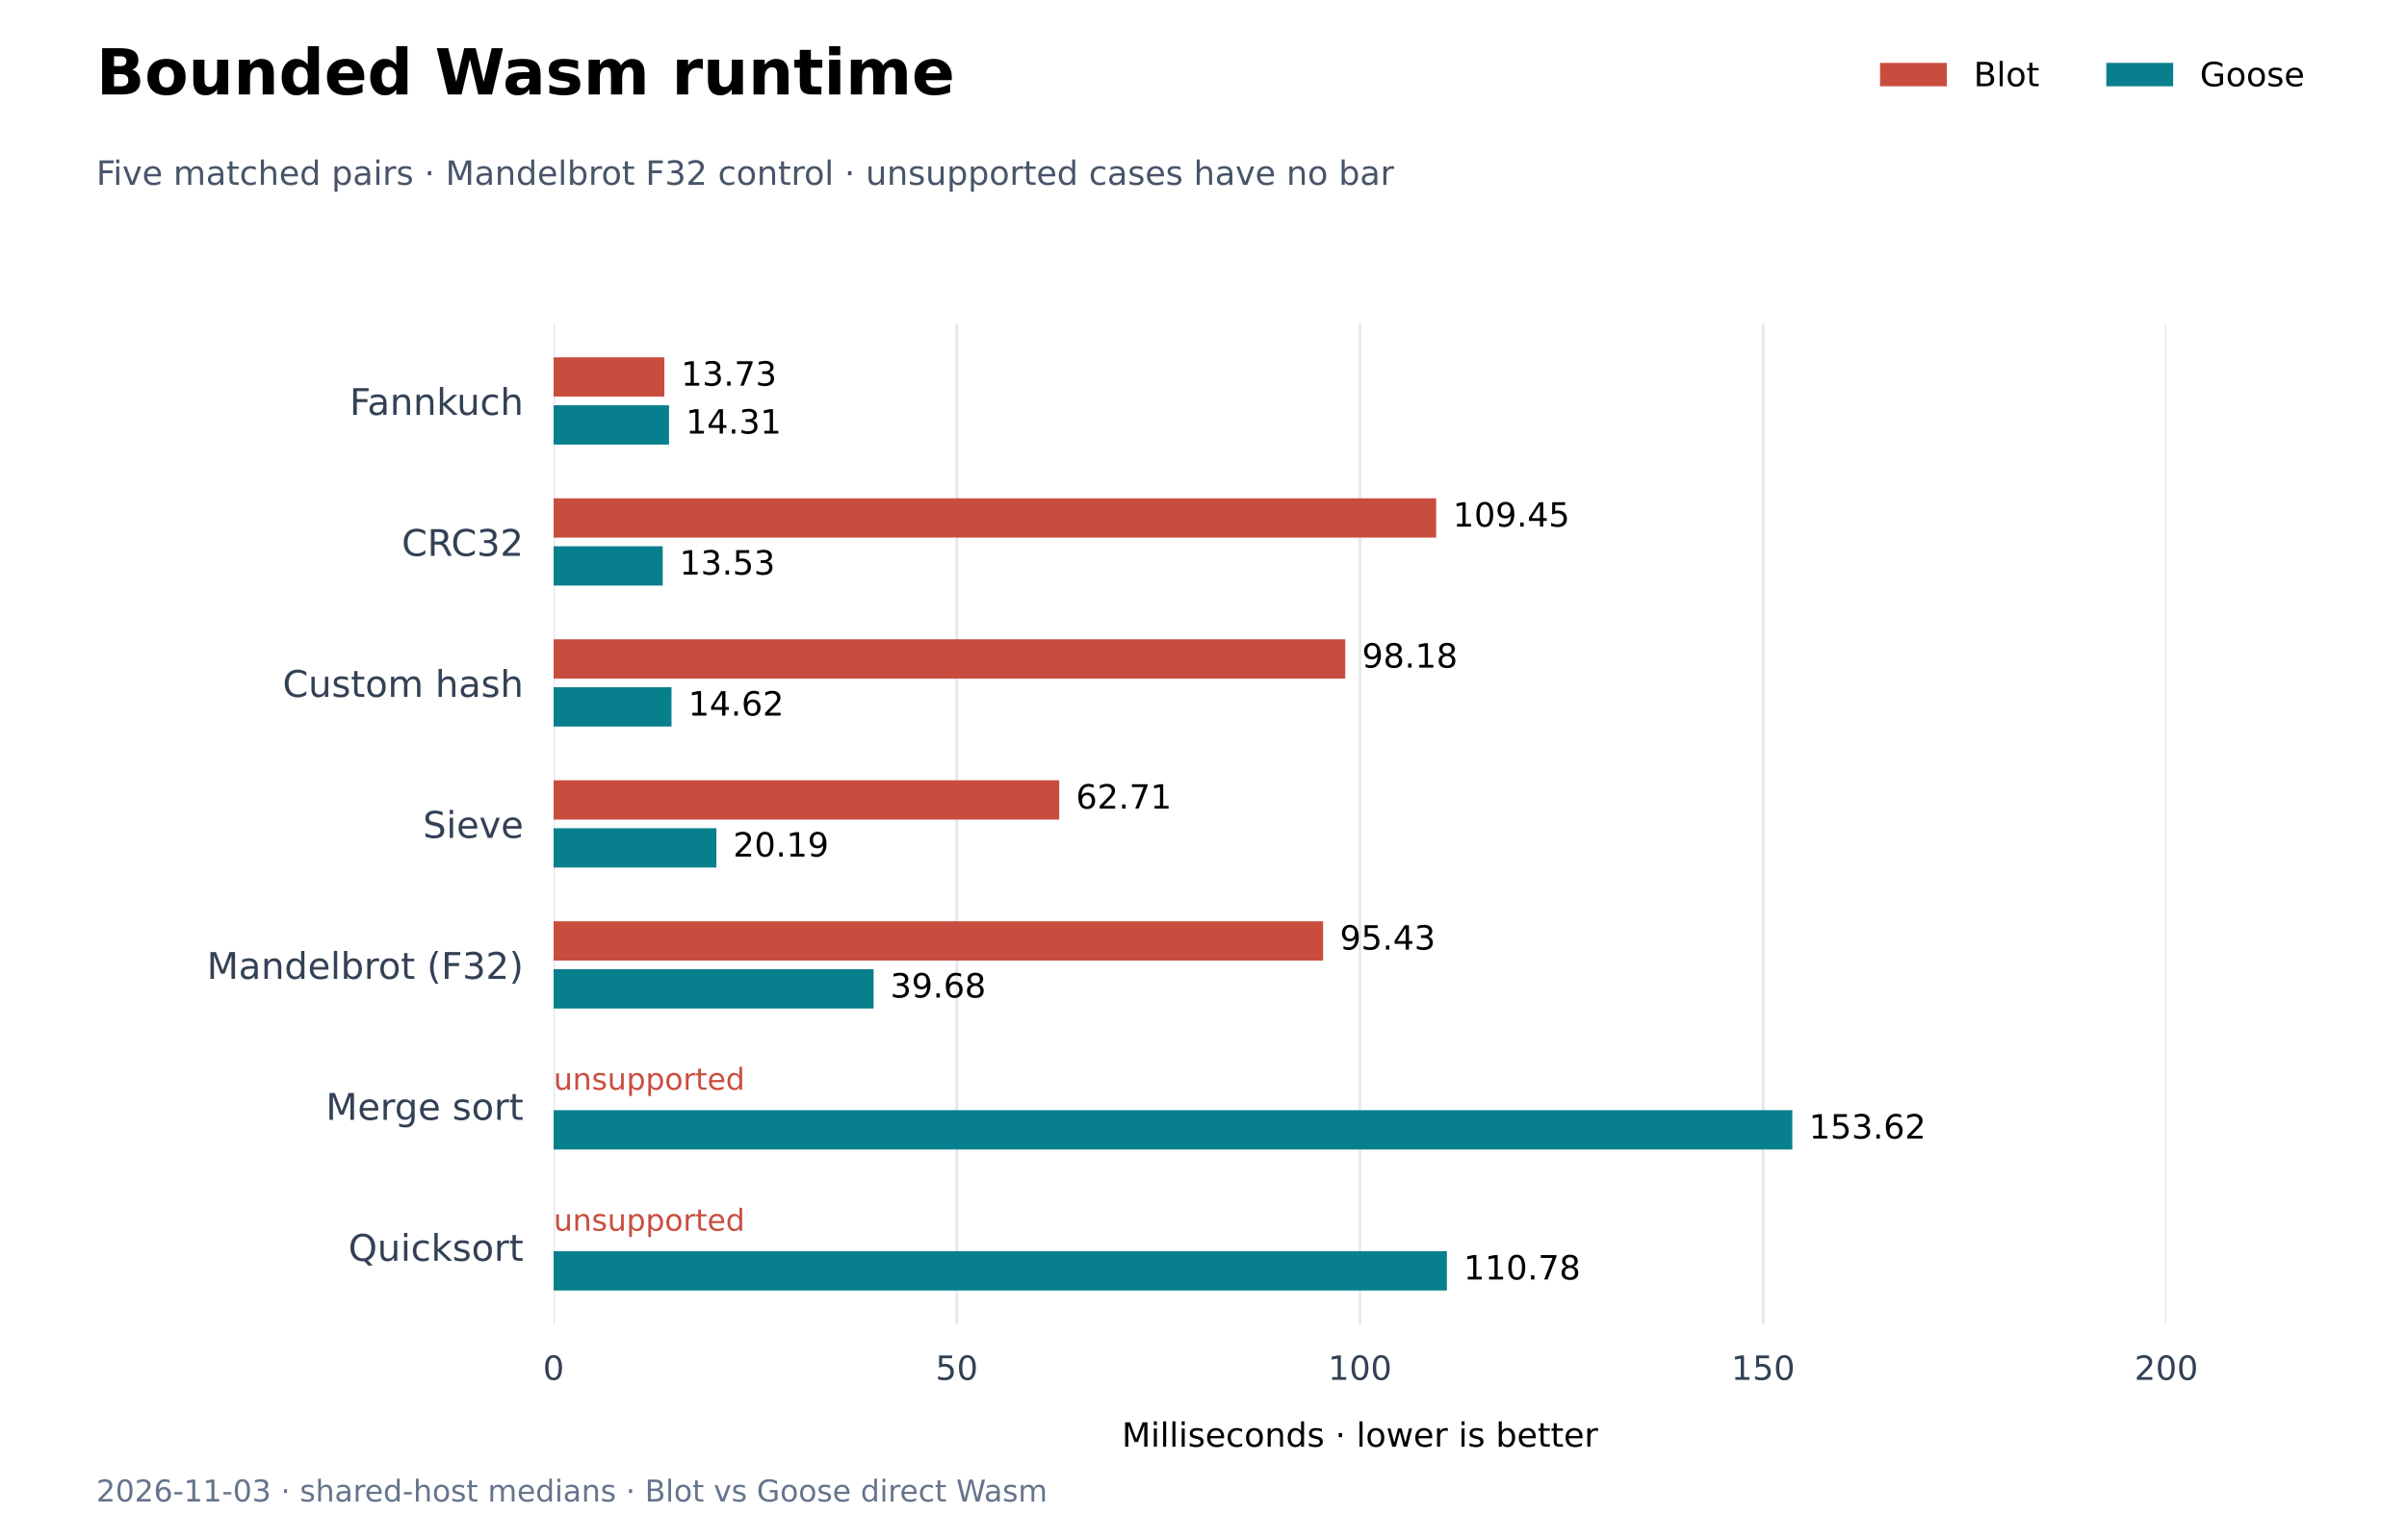
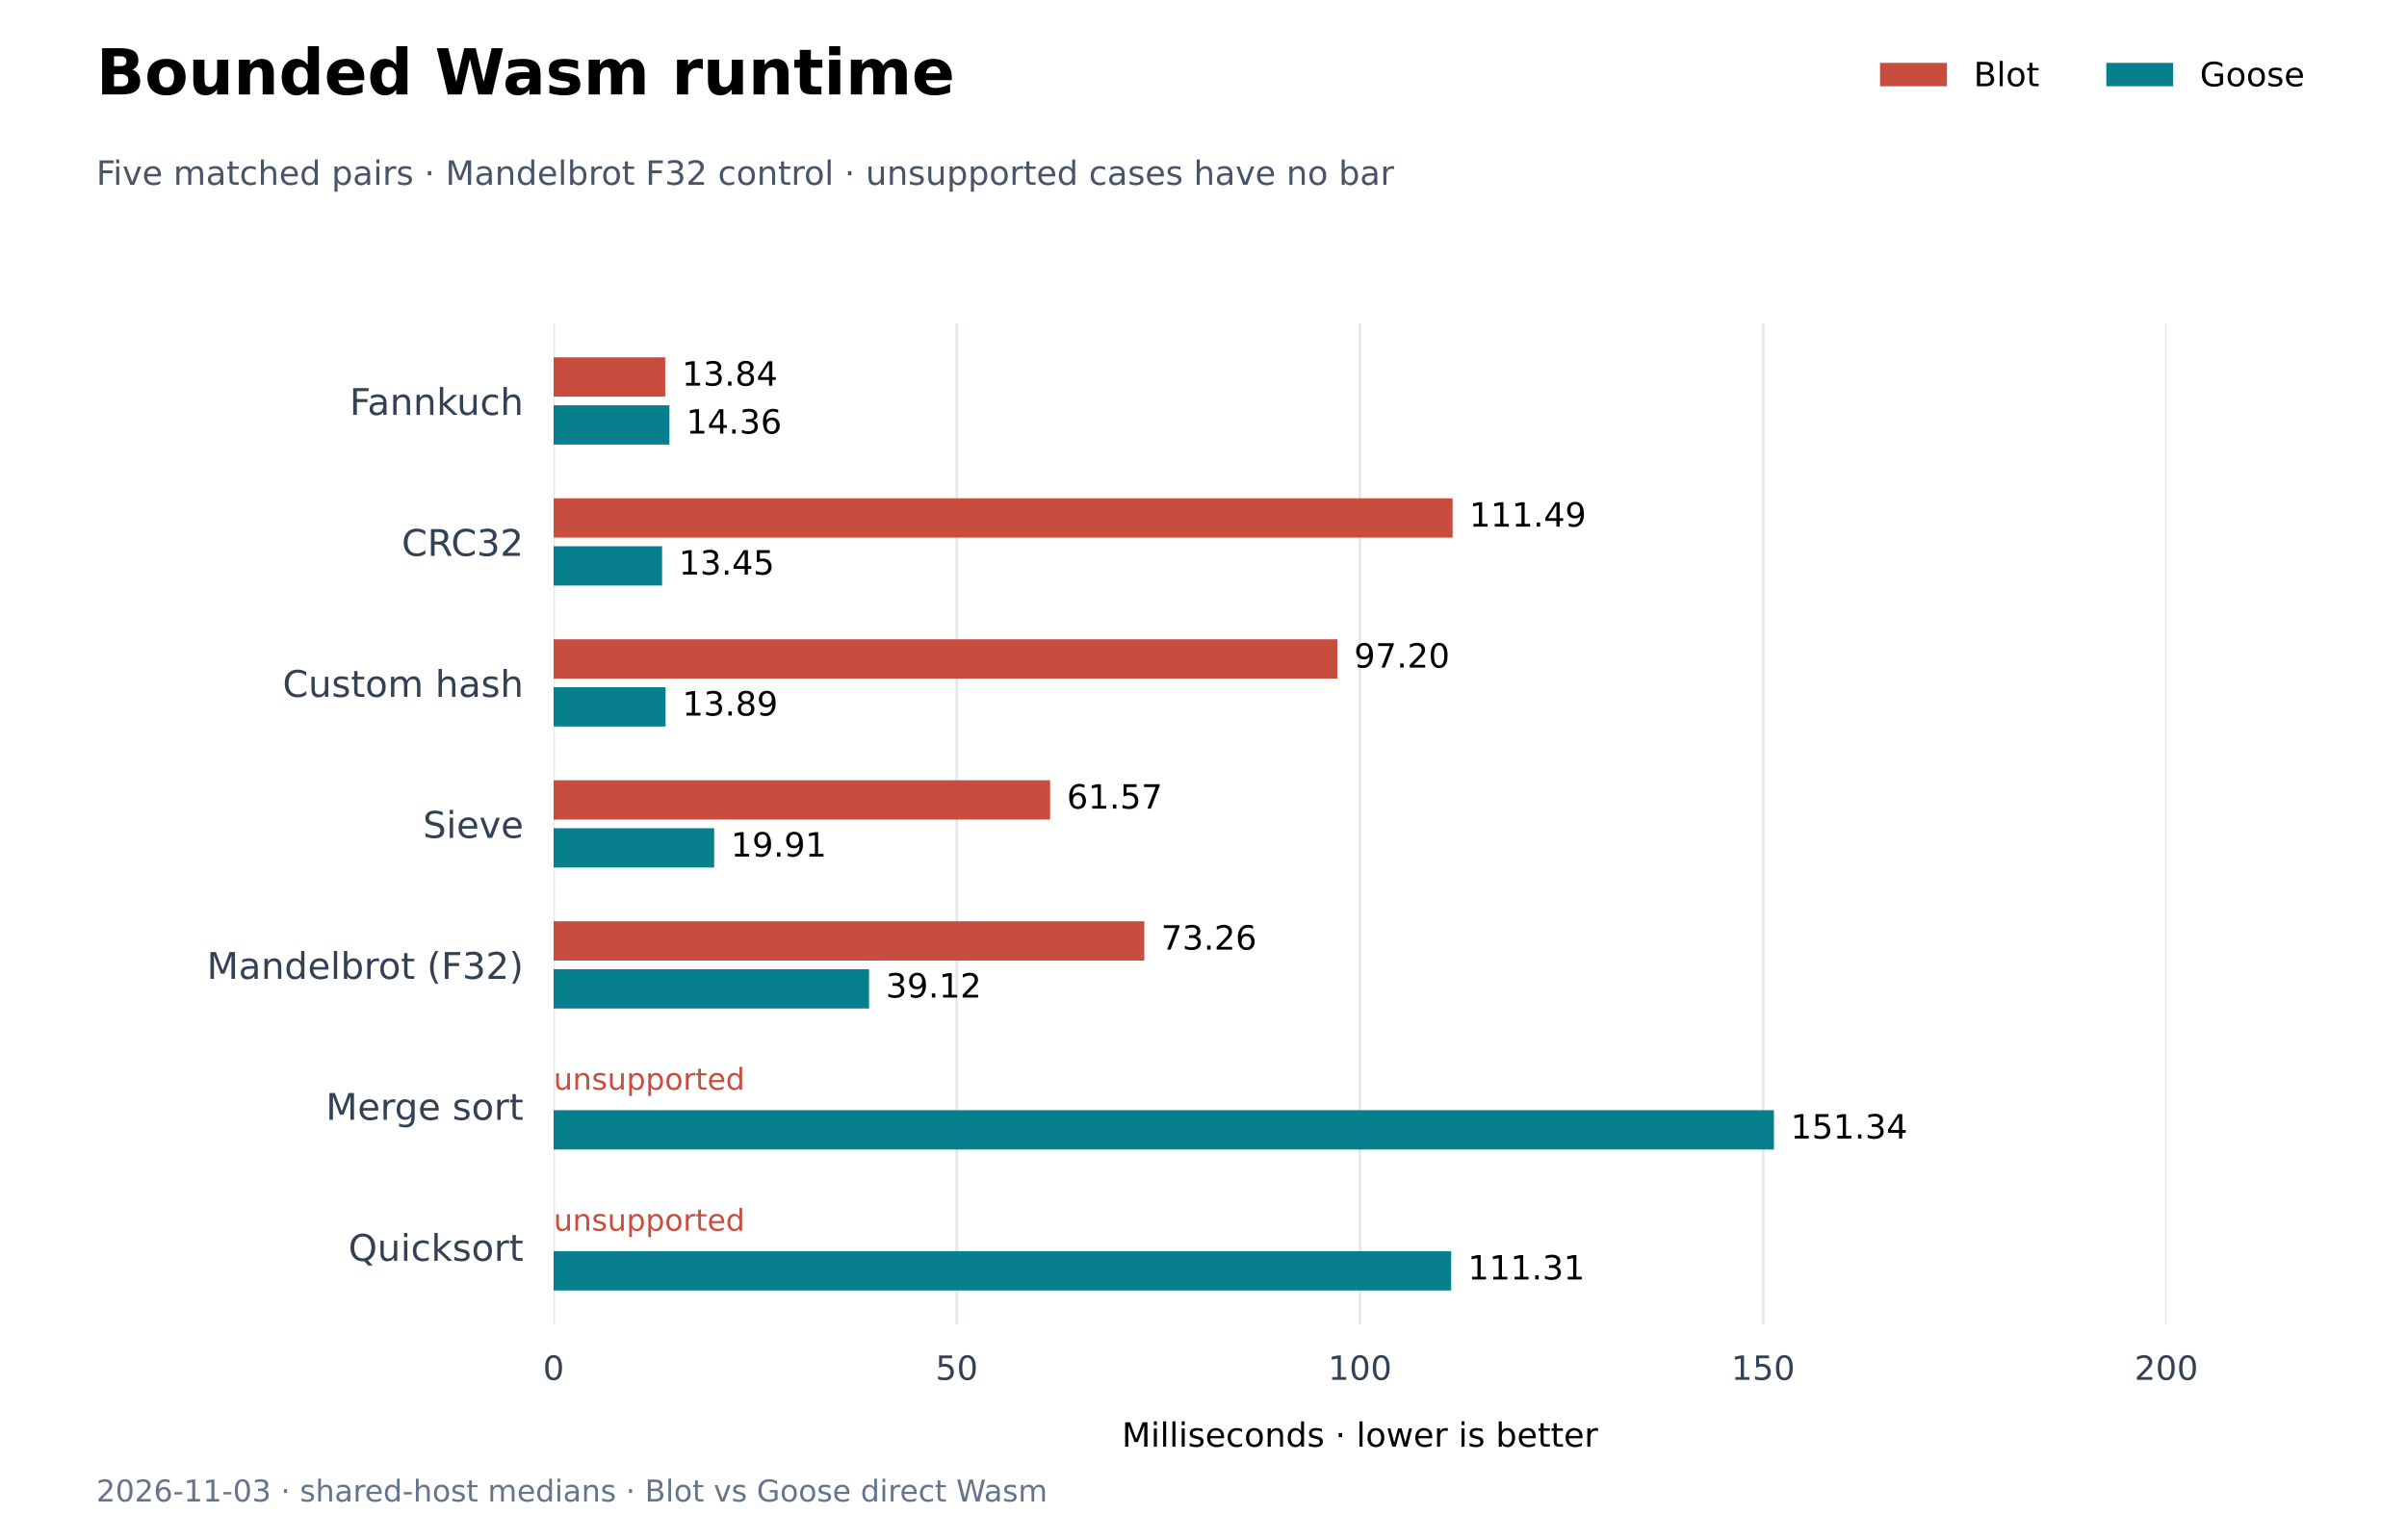
<svg xmlns="http://www.w3.org/2000/svg" width="720pt" height="460.8pt" viewBox="0 0 720 460.8" version="1.1">
  <defs>
    <style type="text/css">
    * {
      stroke-linejoin: round;
      stroke-linecap: butt;
    }
    </style>
  </defs>
  <g id="figure_1">
    <g id="patch_1">
      <path d="M 0 460.8 L 720 460.8 L 720 0 L 0 0 z " style="fill: #ffffff" />
    </g>
    <g id="axes_1">
      <g id="patch_2">
        <path d="M 165.6 396.288 L 648 396.288 L 648 96.768 L 165.6 96.768 z " style="fill: #ffffff" />
      </g>
      <g id="matplotlib.axis_1">
        <g id="xtick_1">
          <g id="line2d_1">
            <path d="M 165.6 396.288 L 165.6 96.768 " clip-path="url(#p71973d074f)" style="fill: none; stroke: #e2e8f0; stroke-width: 0.8; stroke-linecap: square" />
          </g>
          <g id="line2d_2" />
          <g id="text_1">
            <text style="font-size: 10px; font-family: 'DejaVu Sans', 'Bitstream Vera Sans', 'Computer Modern Sans Serif', 'Lucida Grande', 'Verdana', 'Geneva', 'Lucid', 'Arial', 'Helvetica', 'Avant Garde', sans-serif; text-anchor: middle; fill: #334155" x="165.6" y="412.886" transform="rotate(-0 165.6 412.8857)">0</text>
          </g>
        </g>
        <g id="xtick_2">
          <g id="line2d_3">
            <path d="M 286.2 396.288 L 286.2 96.768 " clip-path="url(#p71973d074f)" style="fill: none; stroke: #e2e8f0; stroke-width: 0.8; stroke-linecap: square" />
          </g>
          <g id="line2d_4" />
          <g id="text_2">
            <text style="font-size: 10px; font-family: 'DejaVu Sans', 'Bitstream Vera Sans', 'Computer Modern Sans Serif', 'Lucida Grande', 'Verdana', 'Geneva', 'Lucid', 'Arial', 'Helvetica', 'Avant Garde', sans-serif; text-anchor: middle; fill: #334155" x="286.2" y="412.886" transform="rotate(-0 286.2 412.8857)">50</text>
          </g>
        </g>
        <g id="xtick_3">
          <g id="line2d_5">
            <path d="M 406.8 396.288 L 406.8 96.768 " clip-path="url(#p71973d074f)" style="fill: none; stroke: #e2e8f0; stroke-width: 0.8; stroke-linecap: square" />
          </g>
          <g id="line2d_6" />
          <g id="text_3">
            <text style="font-size: 10px; font-family: 'DejaVu Sans', 'Bitstream Vera Sans', 'Computer Modern Sans Serif', 'Lucida Grande', 'Verdana', 'Geneva', 'Lucid', 'Arial', 'Helvetica', 'Avant Garde', sans-serif; text-anchor: middle; fill: #334155" x="406.8" y="412.886" transform="rotate(-0 406.8 412.8857)">100</text>
          </g>
        </g>
        <g id="xtick_4">
          <g id="line2d_7">
            <path d="M 527.4 396.288 L 527.4 96.768 " clip-path="url(#p71973d074f)" style="fill: none; stroke: #e2e8f0; stroke-width: 0.8; stroke-linecap: square" />
          </g>
          <g id="line2d_8" />
          <g id="text_4">
            <text style="font-size: 10px; font-family: 'DejaVu Sans', 'Bitstream Vera Sans', 'Computer Modern Sans Serif', 'Lucida Grande', 'Verdana', 'Geneva', 'Lucid', 'Arial', 'Helvetica', 'Avant Garde', sans-serif; text-anchor: middle; fill: #334155" x="527.4" y="412.886" transform="rotate(-0 527.4 412.8857)">150</text>
          </g>
        </g>
        <g id="xtick_5">
          <g id="line2d_9">
            <path d="M 648 396.288 L 648 96.768 " clip-path="url(#p71973d074f)" style="fill: none; stroke: #e2e8f0; stroke-width: 0.8; stroke-linecap: square" />
          </g>
          <g id="line2d_10" />
          <g id="text_5">
            <text style="font-size: 10px; font-family: 'DejaVu Sans', 'Bitstream Vera Sans', 'Computer Modern Sans Serif', 'Lucida Grande', 'Verdana', 'Geneva', 'Lucid', 'Arial', 'Helvetica', 'Avant Garde', sans-serif; text-anchor: middle; fill: #334155" x="648" y="412.886" transform="rotate(-0 648 412.8857)">200</text>
          </g>
        </g>
        <g id="text_6">
          <text style="font-size: 10px; font-family: 'DejaVu Sans', 'Bitstream Vera Sans', 'Computer Modern Sans Serif', 'Lucida Grande', 'Verdana', 'Geneva', 'Lucid', 'Arial', 'Helvetica', 'Avant Garde', sans-serif; text-anchor: middle" x="406.8" y="432.886" transform="rotate(-0 406.8 432.8864)">Milliseconds · lower is better</text>
        </g>
      </g>
      <g id="matplotlib.axis_2">
        <g id="ytick_1">
          <g id="line2d_11" />
          <g id="text_7">
            <text style="font-size: 11px; font-family: 'DejaVu Sans', 'Bitstream Vera Sans', 'Computer Modern Sans Serif', 'Lucida Grande', 'Verdana', 'Geneva', 'Lucid', 'Arial', 'Helvetica', 'Avant Garde', sans-serif; text-anchor: end; fill: #334155" x="156.6" y="124.149" transform="rotate(-0 156.6 124.1494)">Fannkuch</text>
          </g>
        </g>
        <g id="ytick_2">
          <g id="line2d_12" />
          <g id="text_8">
            <text style="font-size: 11px; font-family: 'DejaVu Sans', 'Bitstream Vera Sans', 'Computer Modern Sans Serif', 'Lucida Grande', 'Verdana', 'Geneva', 'Lucid', 'Arial', 'Helvetica', 'Avant Garde', sans-serif; text-anchor: end; fill: #334155" x="156.6" y="166.335" transform="rotate(-0 156.6 166.3349)">CRC32</text>
          </g>
        </g>
        <g id="ytick_3">
          <g id="line2d_13" />
          <g id="text_9">
            <text style="font-size: 11px; font-family: 'DejaVu Sans', 'Bitstream Vera Sans', 'Computer Modern Sans Serif', 'Lucida Grande', 'Verdana', 'Geneva', 'Lucid', 'Arial', 'Helvetica', 'Avant Garde', sans-serif; text-anchor: end; fill: #334155" x="156.6" y="208.521" transform="rotate(-0 156.6 208.5212)">Custom hash</text>
          </g>
        </g>
        <g id="ytick_4">
          <g id="line2d_14" />
          <g id="text_10">
            <text style="font-size: 11px; font-family: 'DejaVu Sans', 'Bitstream Vera Sans', 'Computer Modern Sans Serif', 'Lucida Grande', 'Verdana', 'Geneva', 'Lucid', 'Arial', 'Helvetica', 'Avant Garde', sans-serif; text-anchor: end; fill: #334155" x="156.6" y="250.707" transform="rotate(-0 156.6 250.7071)">Sieve</text>
          </g>
        </g>
        <g id="ytick_5">
          <g id="line2d_15" />
          <g id="text_11">
            <text style="font-size: 11px; font-family: 'DejaVu Sans', 'Bitstream Vera Sans', 'Computer Modern Sans Serif', 'Lucida Grande', 'Verdana', 'Geneva', 'Lucid', 'Arial', 'Helvetica', 'Avant Garde', sans-serif; text-anchor: end; fill: #334155" x="156.6" y="292.893" transform="rotate(-0 156.6 292.8931)">Mandelbrot (F32)</text>
          </g>
        </g>
        <g id="ytick_6">
          <g id="line2d_16" />
          <g id="text_12">
            <text style="font-size: 11px; font-family: 'DejaVu Sans', 'Bitstream Vera Sans', 'Computer Modern Sans Serif', 'Lucida Grande', 'Verdana', 'Geneva', 'Lucid', 'Arial', 'Helvetica', 'Avant Garde', sans-serif; text-anchor: end; fill: #334155" x="156.6" y="335.079" transform="rotate(-0 156.6 335.0785)">Merge sort</text>
          </g>
        </g>
        <g id="ytick_7">
          <g id="line2d_17" />
          <g id="text_13">
            <text style="font-size: 11px; font-family: 'DejaVu Sans', 'Bitstream Vera Sans', 'Computer Modern Sans Serif', 'Lucida Grande', 'Verdana', 'Geneva', 'Lucid', 'Arial', 'Helvetica', 'Avant Garde', sans-serif; text-anchor: end; fill: #334155" x="156.6" y="377.265" transform="rotate(-0 156.6 377.2649)">Quicksort</text>
          </g>
        </g>
      </g>
      <g id="patch_3">
-         <path d="M 165.6 106.918 L 198.722 106.918 L 198.722 118.679 L 165.6 118.679 z " clip-path="url(#p71973d074f)" style="fill: #c94d3f" />
+         <path d="M 165.6 106.918 L 198.99 106.918 L 198.99 118.679 L 165.6 118.679 z " clip-path="url(#p71973d074f)" style="fill: #c94d3f" />
      </g>
      <g id="patch_4">
-         <path d="M 165.6 149.104 L 429.592 149.104 L 429.592 160.865 L 165.6 160.865 z " clip-path="url(#p71973d074f)" style="fill: #c94d3f" />
+         <path d="M 165.6 149.104 L 434.521 149.104 L 434.521 160.865 L 165.6 160.865 z " clip-path="url(#p71973d074f)" style="fill: #c94d3f" />
      </g>
      <g id="patch_5">
-         <path d="M 165.6 191.29 L 402.407 191.29 L 402.407 203.051 L 165.6 203.051 z " clip-path="url(#p71973d074f)" style="fill: #c94d3f" />
+         <path d="M 165.6 191.29 L 400.042 191.29 L 400.042 203.051 L 165.6 203.051 z " clip-path="url(#p71973d074f)" style="fill: #c94d3f" />
      </g>
      <g id="patch_6">
-         <path d="M 165.6 233.476 L 316.853 233.476 L 316.853 245.237 L 165.6 245.237 z " clip-path="url(#p71973d074f)" style="fill: #c94d3f" />
+         <path d="M 165.6 233.476 L 314.114 233.476 L 314.114 245.237 L 165.6 245.237 z " clip-path="url(#p71973d074f)" style="fill: #c94d3f" />
      </g>
      <g id="patch_7">
-         <path d="M 165.6 275.662 L 395.781 275.662 L 395.781 287.423 L 165.6 287.423 z " clip-path="url(#p71973d074f)" style="fill: #c94d3f" />
+         <path d="M 165.6 275.662 L 342.296 275.662 L 342.296 287.423 L 165.6 287.423 z " clip-path="url(#p71973d074f)" style="fill: #c94d3f" />
      </g>
      <g id="patch_8">
-         <path d="M 165.6 121.261 L 200.125 121.261 L 200.125 133.023 L 165.6 133.023 z " clip-path="url(#p71973d074f)" style="fill: #087f8c" />
+         <path d="M 165.6 121.261 L 200.246 121.261 L 200.246 133.023 L 165.6 133.023 z " clip-path="url(#p71973d074f)" style="fill: #087f8c" />
      </g>
      <g id="patch_9">
-         <path d="M 165.6 163.447 L 198.241 163.447 L 198.241 175.208 L 165.6 175.208 z " clip-path="url(#p71973d074f)" style="fill: #087f8c" />
+         <path d="M 165.6 163.447 L 198.049 163.447 L 198.049 175.208 L 165.6 175.208 z " clip-path="url(#p71973d074f)" style="fill: #087f8c" />
      </g>
      <g id="patch_10">
-         <path d="M 165.6 205.633 L 200.866 205.633 L 200.866 217.394 L 165.6 217.394 z " clip-path="url(#p71973d074f)" style="fill: #087f8c" />
+         <path d="M 165.6 205.633 L 199.092 205.633 L 199.092 217.394 L 165.6 217.394 z " clip-path="url(#p71973d074f)" style="fill: #087f8c" />
      </g>
      <g id="patch_11">
-         <path d="M 165.6 247.819 L 214.305 247.819 L 214.305 259.58 L 165.6 259.58 z " clip-path="url(#p71973d074f)" style="fill: #087f8c" />
+         <path d="M 165.6 247.819 L 213.627 247.819 L 213.627 259.58 L 165.6 259.58 z " clip-path="url(#p71973d074f)" style="fill: #087f8c" />
      </g>
      <g id="patch_12">
-         <path d="M 165.6 290.005 L 261.313 290.005 L 261.313 301.766 L 165.6 301.766 z " clip-path="url(#p71973d074f)" style="fill: #087f8c" />
+         <path d="M 165.6 290.005 L 259.956 290.005 L 259.956 301.766 L 165.6 301.766 z " clip-path="url(#p71973d074f)" style="fill: #087f8c" />
      </g>
      <g id="patch_13">
-         <path d="M 165.6 332.191 L 536.133 332.191 L 536.133 343.952 L 165.6 343.952 z " clip-path="url(#p71973d074f)" style="fill: #087f8c" />
+         <path d="M 165.6 332.191 L 530.634 332.191 L 530.634 343.952 L 165.6 343.952 z " clip-path="url(#p71973d074f)" style="fill: #087f8c" />
      </g>
      <g id="patch_14">
-         <path d="M 165.6 374.377 L 432.808 374.377 L 432.808 386.138 L 165.6 386.138 z " clip-path="url(#p71973d074f)" style="fill: #087f8c" />
+         <path d="M 165.6 374.377 L 434.083 374.377 L 434.083 386.138 L 165.6 386.138 z " clip-path="url(#p71973d074f)" style="fill: #087f8c" />
      </g>
      <g id="text_14">
        <text style="font-size: 9px; font-family: 'DejaVu Sans', 'Bitstream Vera Sans', 'Computer Modern Sans Serif', 'Lucida Grande', 'Verdana', 'Geneva', 'Lucid', 'Arial', 'Helvetica', 'Avant Garde', sans-serif; text-anchor: start; fill: #c94d3f" x="165.6" y="326.066" transform="rotate(-0 165.6 326.0665)">unsupported</text>
      </g>
      <g id="text_15">
        <text style="font-size: 9px; font-family: 'DejaVu Sans', 'Bitstream Vera Sans', 'Computer Modern Sans Serif', 'Lucida Grande', 'Verdana', 'Geneva', 'Lucid', 'Arial', 'Helvetica', 'Avant Garde', sans-serif; text-anchor: start; fill: #c94d3f" x="165.6" y="368.252" transform="rotate(-0 165.6 368.2524)">unsupported</text>
      </g>
      <g id="text_16">
-         <text style="font-size: 10px; font-family: 'DejaVu Sans', 'Bitstream Vera Sans', 'Computer Modern Sans Serif', 'Lucida Grande', 'Verdana', 'Geneva', 'Lucid', 'Arial', 'Helvetica', 'Avant Garde', sans-serif; text-anchor: start" x="203.722" y="115.396" transform="rotate(-0 203.7224 115.3963)">13.73</text>
+         <text style="font-size: 10px; font-family: 'DejaVu Sans', 'Bitstream Vera Sans', 'Computer Modern Sans Serif', 'Lucida Grande', 'Verdana', 'Geneva', 'Lucid', 'Arial', 'Helvetica', 'Avant Garde', sans-serif; text-anchor: start" x="203.99" y="115.396" transform="rotate(-0 203.9897 115.3963)">13.84</text>
      </g>
      <g id="text_17">
-         <text style="font-size: 10px; font-family: 'DejaVu Sans', 'Bitstream Vera Sans', 'Computer Modern Sans Serif', 'Lucida Grande', 'Verdana', 'Geneva', 'Lucid', 'Arial', 'Helvetica', 'Avant Garde', sans-serif; text-anchor: start" x="434.592" y="157.582" transform="rotate(-0 434.5925 157.5822)">109.45</text>
+         <text style="font-size: 10px; font-family: 'DejaVu Sans', 'Bitstream Vera Sans', 'Computer Modern Sans Serif', 'Lucida Grande', 'Verdana', 'Geneva', 'Lucid', 'Arial', 'Helvetica', 'Avant Garde', sans-serif; text-anchor: start" x="439.521" y="157.582" transform="rotate(-0 439.5214 157.5822)">111.49</text>
      </g>
      <g id="text_18">
-         <text style="font-size: 10px; font-family: 'DejaVu Sans', 'Bitstream Vera Sans', 'Computer Modern Sans Serif', 'Lucida Grande', 'Verdana', 'Geneva', 'Lucid', 'Arial', 'Helvetica', 'Avant Garde', sans-serif; text-anchor: start" x="407.407" y="199.768" transform="rotate(-0 407.4066 199.7681)">98.18</text>
+         <text style="font-size: 10px; font-family: 'DejaVu Sans', 'Bitstream Vera Sans', 'Computer Modern Sans Serif', 'Lucida Grande', 'Verdana', 'Geneva', 'Lucid', 'Arial', 'Helvetica', 'Avant Garde', sans-serif; text-anchor: start" x="405.042" y="199.768" transform="rotate(-0 405.0419 199.7681)">97.20</text>
      </g>
      <g id="text_19">
-         <text style="font-size: 10px; font-family: 'DejaVu Sans', 'Bitstream Vera Sans', 'Computer Modern Sans Serif', 'Lucida Grande', 'Verdana', 'Geneva', 'Lucid', 'Arial', 'Helvetica', 'Avant Garde', sans-serif; text-anchor: start" x="321.853" y="241.954" transform="rotate(-0 321.8525 241.9541)">62.71</text>
+         <text style="font-size: 10px; font-family: 'DejaVu Sans', 'Bitstream Vera Sans', 'Computer Modern Sans Serif', 'Lucida Grande', 'Verdana', 'Geneva', 'Lucid', 'Arial', 'Helvetica', 'Avant Garde', sans-serif; text-anchor: start" x="319.114" y="241.954" transform="rotate(-0 319.1137 241.9541)">61.57</text>
      </g>
      <g id="text_20">
-         <text style="font-size: 10px; font-family: 'DejaVu Sans', 'Bitstream Vera Sans', 'Computer Modern Sans Serif', 'Lucida Grande', 'Verdana', 'Geneva', 'Lucid', 'Arial', 'Helvetica', 'Avant Garde', sans-serif; text-anchor: start" x="400.781" y="284.14" transform="rotate(-0 400.7806 284.14)">95.43</text>
+         <text style="font-size: 10px; font-family: 'DejaVu Sans', 'Bitstream Vera Sans', 'Computer Modern Sans Serif', 'Lucida Grande', 'Verdana', 'Geneva', 'Lucid', 'Arial', 'Helvetica', 'Avant Garde', sans-serif; text-anchor: start" x="347.296" y="284.14" transform="rotate(-0 347.2957 284.14)">73.26</text>
      </g>
      <g id="text_21">
-         <text style="font-size: 10px; font-family: 'DejaVu Sans', 'Bitstream Vera Sans', 'Computer Modern Sans Serif', 'Lucida Grande', 'Verdana', 'Geneva', 'Lucid', 'Arial', 'Helvetica', 'Avant Garde', sans-serif; text-anchor: start" x="205.125" y="129.74" transform="rotate(-0 205.1248 129.7395)">14.31</text>
+         <text style="font-size: 10px; font-family: 'DejaVu Sans', 'Bitstream Vera Sans', 'Computer Modern Sans Serif', 'Lucida Grande', 'Verdana', 'Geneva', 'Lucid', 'Arial', 'Helvetica', 'Avant Garde', sans-serif; text-anchor: start" x="205.246" y="129.74" transform="rotate(-0 205.2459 129.7395)">14.36</text>
      </g>
      <g id="text_22">
-         <text style="font-size: 10px; font-family: 'DejaVu Sans', 'Bitstream Vera Sans', 'Computer Modern Sans Serif', 'Lucida Grande', 'Verdana', 'Geneva', 'Lucid', 'Arial', 'Helvetica', 'Avant Garde', sans-serif; text-anchor: start" x="203.241" y="171.925" transform="rotate(-0 203.2406 171.9254)">13.53</text>
+         <text style="font-size: 10px; font-family: 'DejaVu Sans', 'Bitstream Vera Sans', 'Computer Modern Sans Serif', 'Lucida Grande', 'Verdana', 'Geneva', 'Lucid', 'Arial', 'Helvetica', 'Avant Garde', sans-serif; text-anchor: start" x="203.049" y="171.925" transform="rotate(-0 203.0492 171.9254)">13.45</text>
      </g>
      <g id="text_23">
-         <text style="font-size: 10px; font-family: 'DejaVu Sans', 'Bitstream Vera Sans', 'Computer Modern Sans Serif', 'Lucida Grande', 'Verdana', 'Geneva', 'Lucid', 'Arial', 'Helvetica', 'Avant Garde', sans-serif; text-anchor: start" x="205.866" y="214.111" transform="rotate(-0 205.8658 214.1113)">14.62</text>
+         <text style="font-size: 10px; font-family: 'DejaVu Sans', 'Bitstream Vera Sans', 'Computer Modern Sans Serif', 'Lucida Grande', 'Verdana', 'Geneva', 'Lucid', 'Arial', 'Helvetica', 'Avant Garde', sans-serif; text-anchor: start" x="204.092" y="214.111" transform="rotate(-0 204.0916 214.1113)">13.89</text>
      </g>
      <g id="text_24">
-         <text style="font-size: 10px; font-family: 'DejaVu Sans', 'Bitstream Vera Sans', 'Computer Modern Sans Serif', 'Lucida Grande', 'Verdana', 'Geneva', 'Lucid', 'Arial', 'Helvetica', 'Avant Garde', sans-serif; text-anchor: start" x="219.305" y="256.297" transform="rotate(-0 219.3054 256.2973)">20.19</text>
+         <text style="font-size: 10px; font-family: 'DejaVu Sans', 'Bitstream Vera Sans', 'Computer Modern Sans Serif', 'Lucida Grande', 'Verdana', 'Geneva', 'Lucid', 'Arial', 'Helvetica', 'Avant Garde', sans-serif; text-anchor: start" x="218.627" y="256.297" transform="rotate(-0 218.6271 256.2973)">19.91</text>
      </g>
      <g id="text_25">
-         <text style="font-size: 10px; font-family: 'DejaVu Sans', 'Bitstream Vera Sans', 'Computer Modern Sans Serif', 'Lucida Grande', 'Verdana', 'Geneva', 'Lucid', 'Arial', 'Helvetica', 'Avant Garde', sans-serif; text-anchor: start" x="266.313" y="298.483" transform="rotate(-0 266.3131 298.4832)">39.68</text>
+         <text style="font-size: 10px; font-family: 'DejaVu Sans', 'Bitstream Vera Sans', 'Computer Modern Sans Serif', 'Lucida Grande', 'Verdana', 'Geneva', 'Lucid', 'Arial', 'Helvetica', 'Avant Garde', sans-serif; text-anchor: start" x="264.956" y="298.483" transform="rotate(-0 264.9558 298.4832)">39.12</text>
      </g>
      <g id="text_26">
-         <text style="font-size: 10px; font-family: 'DejaVu Sans', 'Bitstream Vera Sans', 'Computer Modern Sans Serif', 'Lucida Grande', 'Verdana', 'Geneva', 'Lucid', 'Arial', 'Helvetica', 'Avant Garde', sans-serif; text-anchor: start" x="541.133" y="340.669" transform="rotate(-0 541.133 340.6691)">153.62</text>
+         <text style="font-size: 10px; font-family: 'DejaVu Sans', 'Bitstream Vera Sans', 'Computer Modern Sans Serif', 'Lucida Grande', 'Verdana', 'Geneva', 'Lucid', 'Arial', 'Helvetica', 'Avant Garde', sans-serif; text-anchor: start" x="535.634" y="340.669" transform="rotate(-0 535.6341 340.6691)">151.34</text>
      </g>
      <g id="text_27">
-         <text style="font-size: 10px; font-family: 'DejaVu Sans', 'Bitstream Vera Sans', 'Computer Modern Sans Serif', 'Lucida Grande', 'Verdana', 'Geneva', 'Lucid', 'Arial', 'Helvetica', 'Avant Garde', sans-serif; text-anchor: start" x="437.808" y="382.855" transform="rotate(-0 437.8076 382.855)">110.78</text>
+         <text style="font-size: 10px; font-family: 'DejaVu Sans', 'Bitstream Vera Sans', 'Computer Modern Sans Serif', 'Lucida Grande', 'Verdana', 'Geneva', 'Lucid', 'Arial', 'Helvetica', 'Avant Garde', sans-serif; text-anchor: start" x="439.083" y="382.855" transform="rotate(-0 439.0829 382.855)">111.31</text>
      </g>
    </g>
    <g id="text_28">
      <text style="font-weight: 700; font-size: 19px; font-family: 'DejaVu Sans', 'Bitstream Vera Sans', 'Computer Modern Sans Serif', 'Lucida Grande', 'Verdana', 'Geneva', 'Lucid', 'Arial', 'Helvetica', 'Avant Garde', sans-serif; text-anchor: start" x="28.8" y="28.261" transform="rotate(-0 28.8 28.26103)">Bounded Wasm runtime</text>
    </g>
    <g id="text_29">
      <text style="font-size: 10px; font-family: 'DejaVu Sans', 'Bitstream Vera Sans', 'Computer Modern Sans Serif', 'Lucida Grande', 'Verdana', 'Geneva', 'Lucid', 'Arial', 'Helvetica', 'Avant Garde', sans-serif; text-anchor: start; fill: #475569" x="28.8" y="55.296" transform="rotate(-0 28.8 55.296)">Five matched pairs · Mandelbrot F32 control · unsupported cases have no bar</text>
    </g>
    <g id="text_30">
      <text style="font-size: 9px; font-family: 'DejaVu Sans', 'Bitstream Vera Sans', 'Computer Modern Sans Serif', 'Lucida Grande', 'Verdana', 'Geneva', 'Lucid', 'Arial', 'Helvetica', 'Avant Garde', sans-serif; text-anchor: start; fill: #64748b" x="28.8" y="449.28" transform="rotate(-0 28.8 449.28)">2026-11-03 · shared-host medians · Blot vs Goose direct Wasm</text>
    </g>
    <g id="legend_1">
      <g id="patch_15">
        <path d="M 562.373 25.814 L 582.373 25.814 L 582.373 18.814 L 562.373 18.814 z " style="fill: #c94d3f" />
      </g>
      <g id="text_31">
        <text style="font-size: 10px; font-family: 'DejaVu Sans', 'Bitstream Vera Sans', 'Computer Modern Sans Serif', 'Lucida Grande', 'Verdana', 'Geneva', 'Lucid', 'Arial', 'Helvetica', 'Avant Garde', sans-serif; text-anchor: start" x="590.373" y="25.814" transform="rotate(-0 590.3734 25.81444)">Blot</text>
      </g>
      <g id="patch_16">
        <path d="M 630.052 25.814 L 650.052 25.814 L 650.052 18.814 L 630.052 18.814 z " style="fill: #087f8c" />
      </g>
      <g id="text_32">
        <text style="font-size: 10px; font-family: 'DejaVu Sans', 'Bitstream Vera Sans', 'Computer Modern Sans Serif', 'Lucida Grande', 'Verdana', 'Geneva', 'Lucid', 'Arial', 'Helvetica', 'Avant Garde', sans-serif; text-anchor: start" x="658.052" y="25.814" transform="rotate(-0 658.0516 25.81444)">Goose</text>
      </g>
    </g>
  </g>
  <defs>
    <clipPath id="p71973d074f">
      <rect x="165.6" y="96.768" width="482.4" height="299.52" />
    </clipPath>
  </defs>
</svg>
